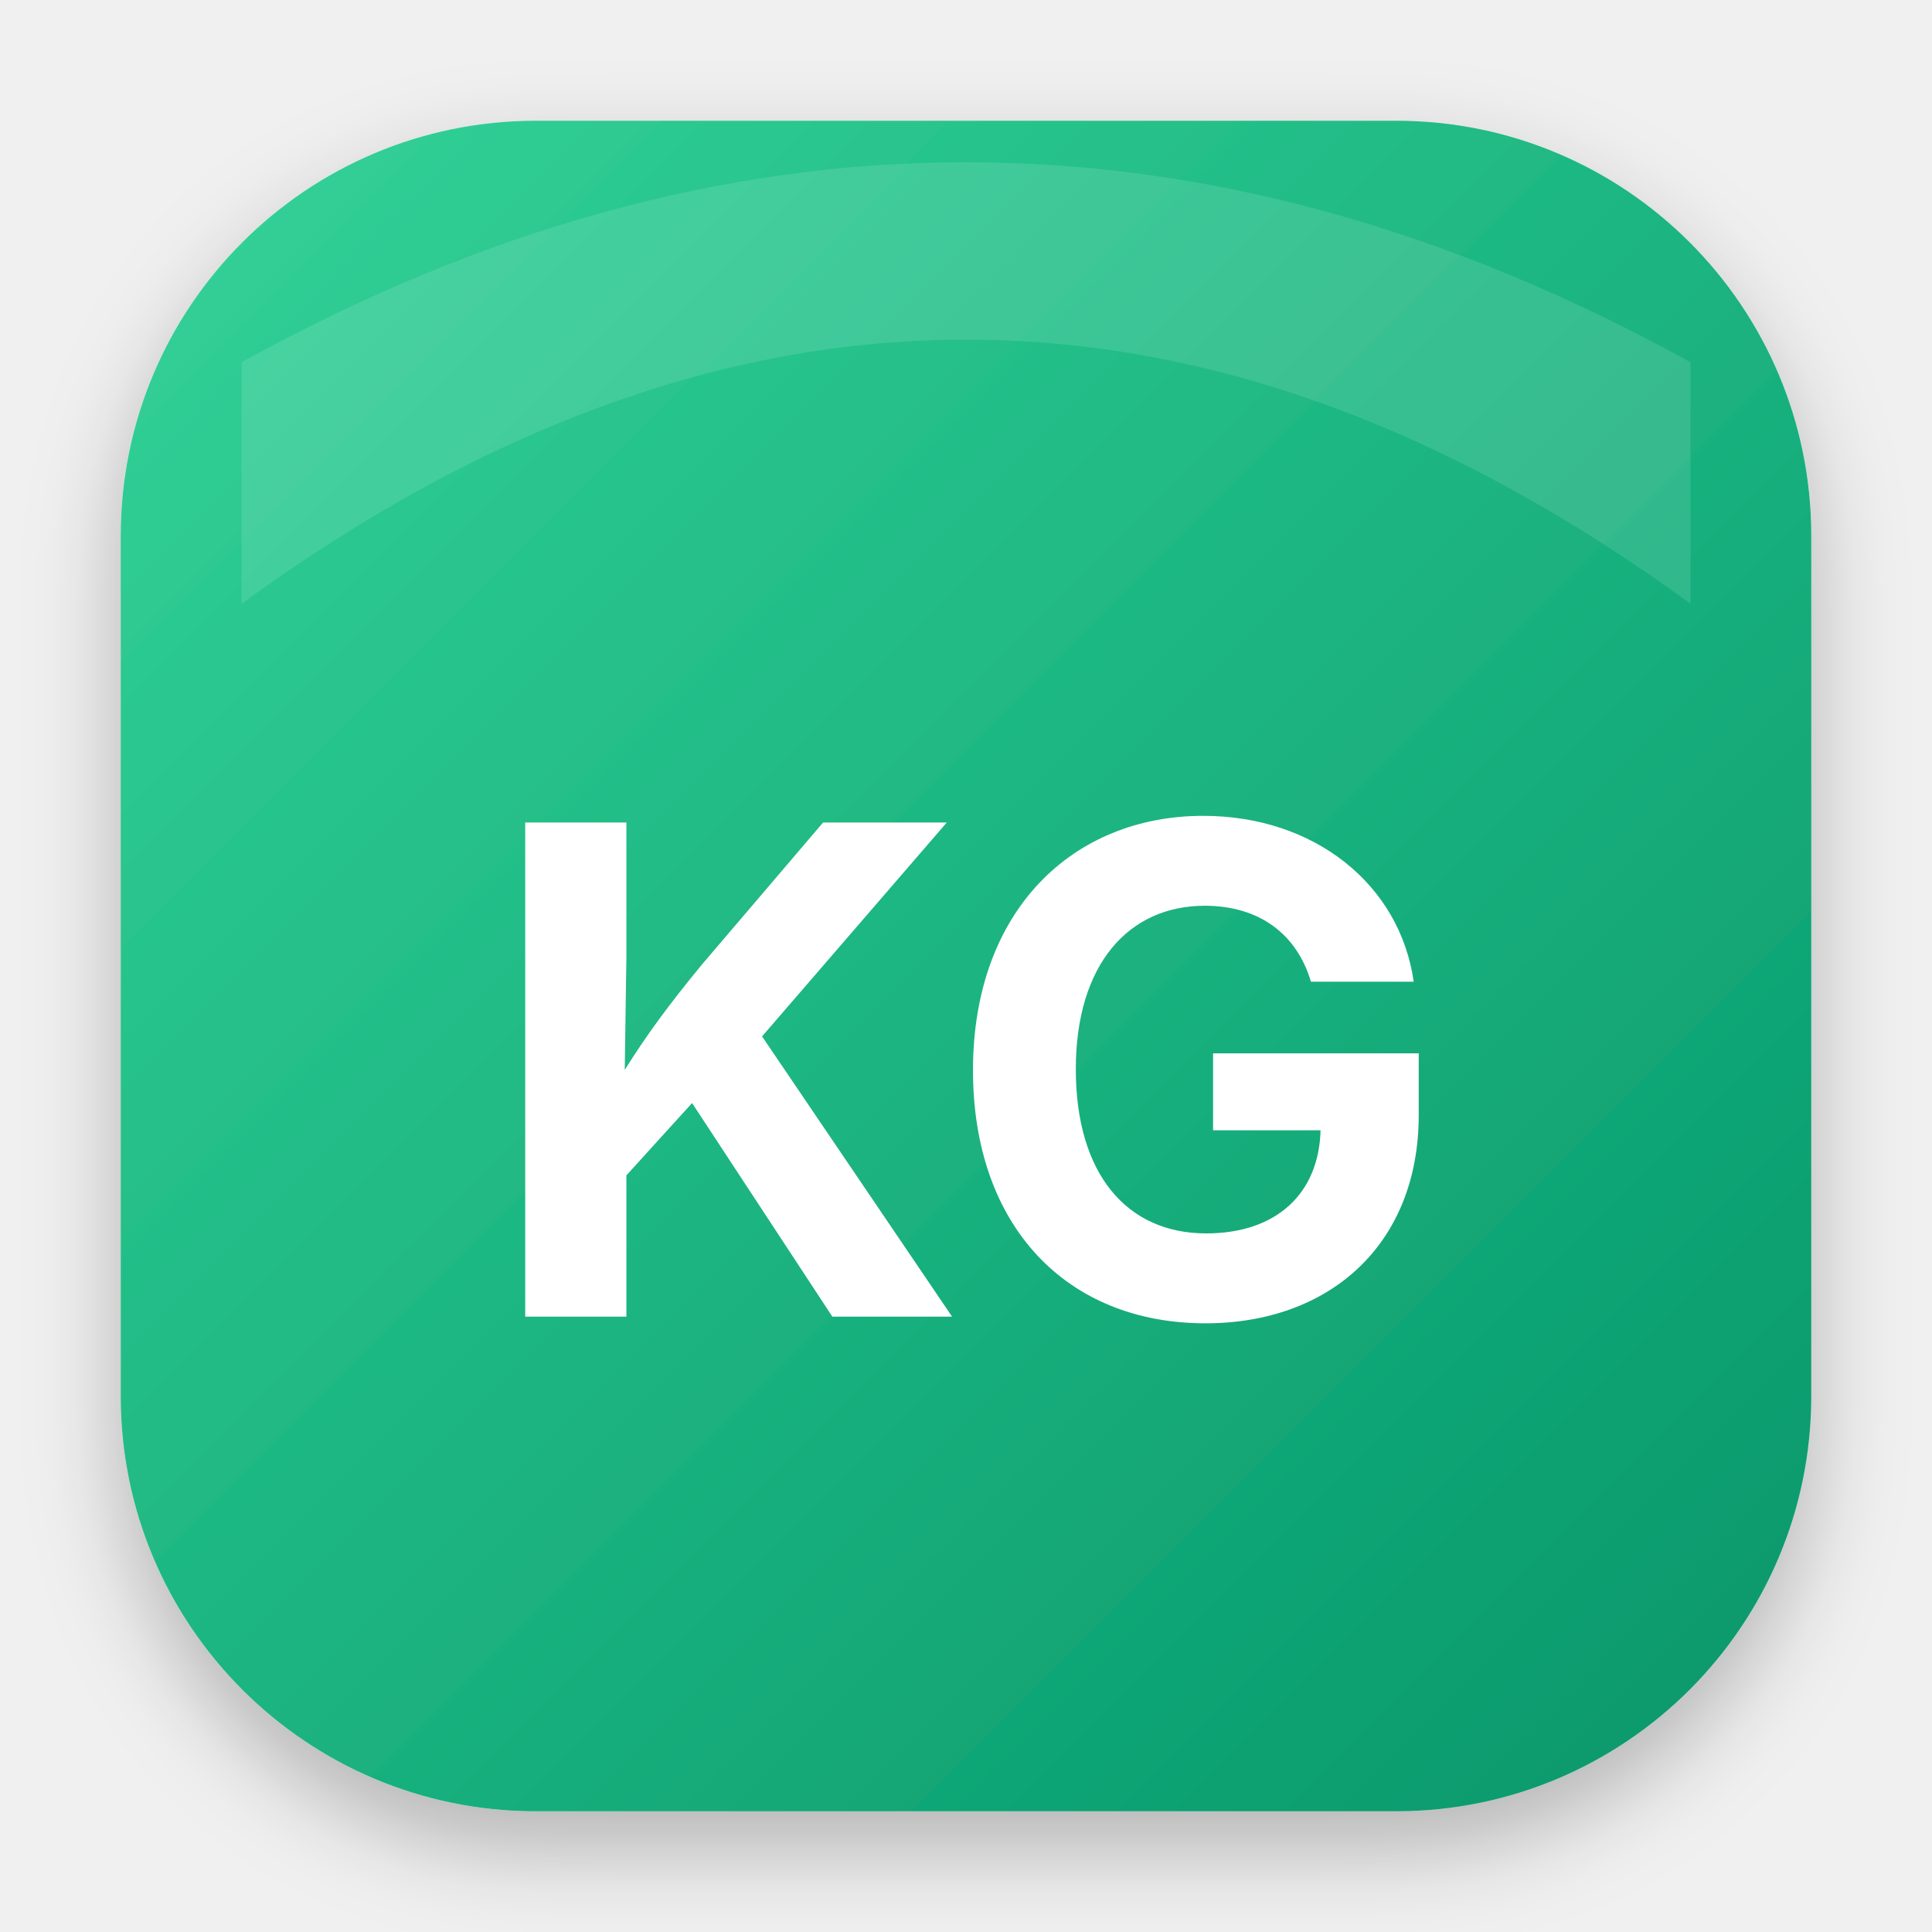
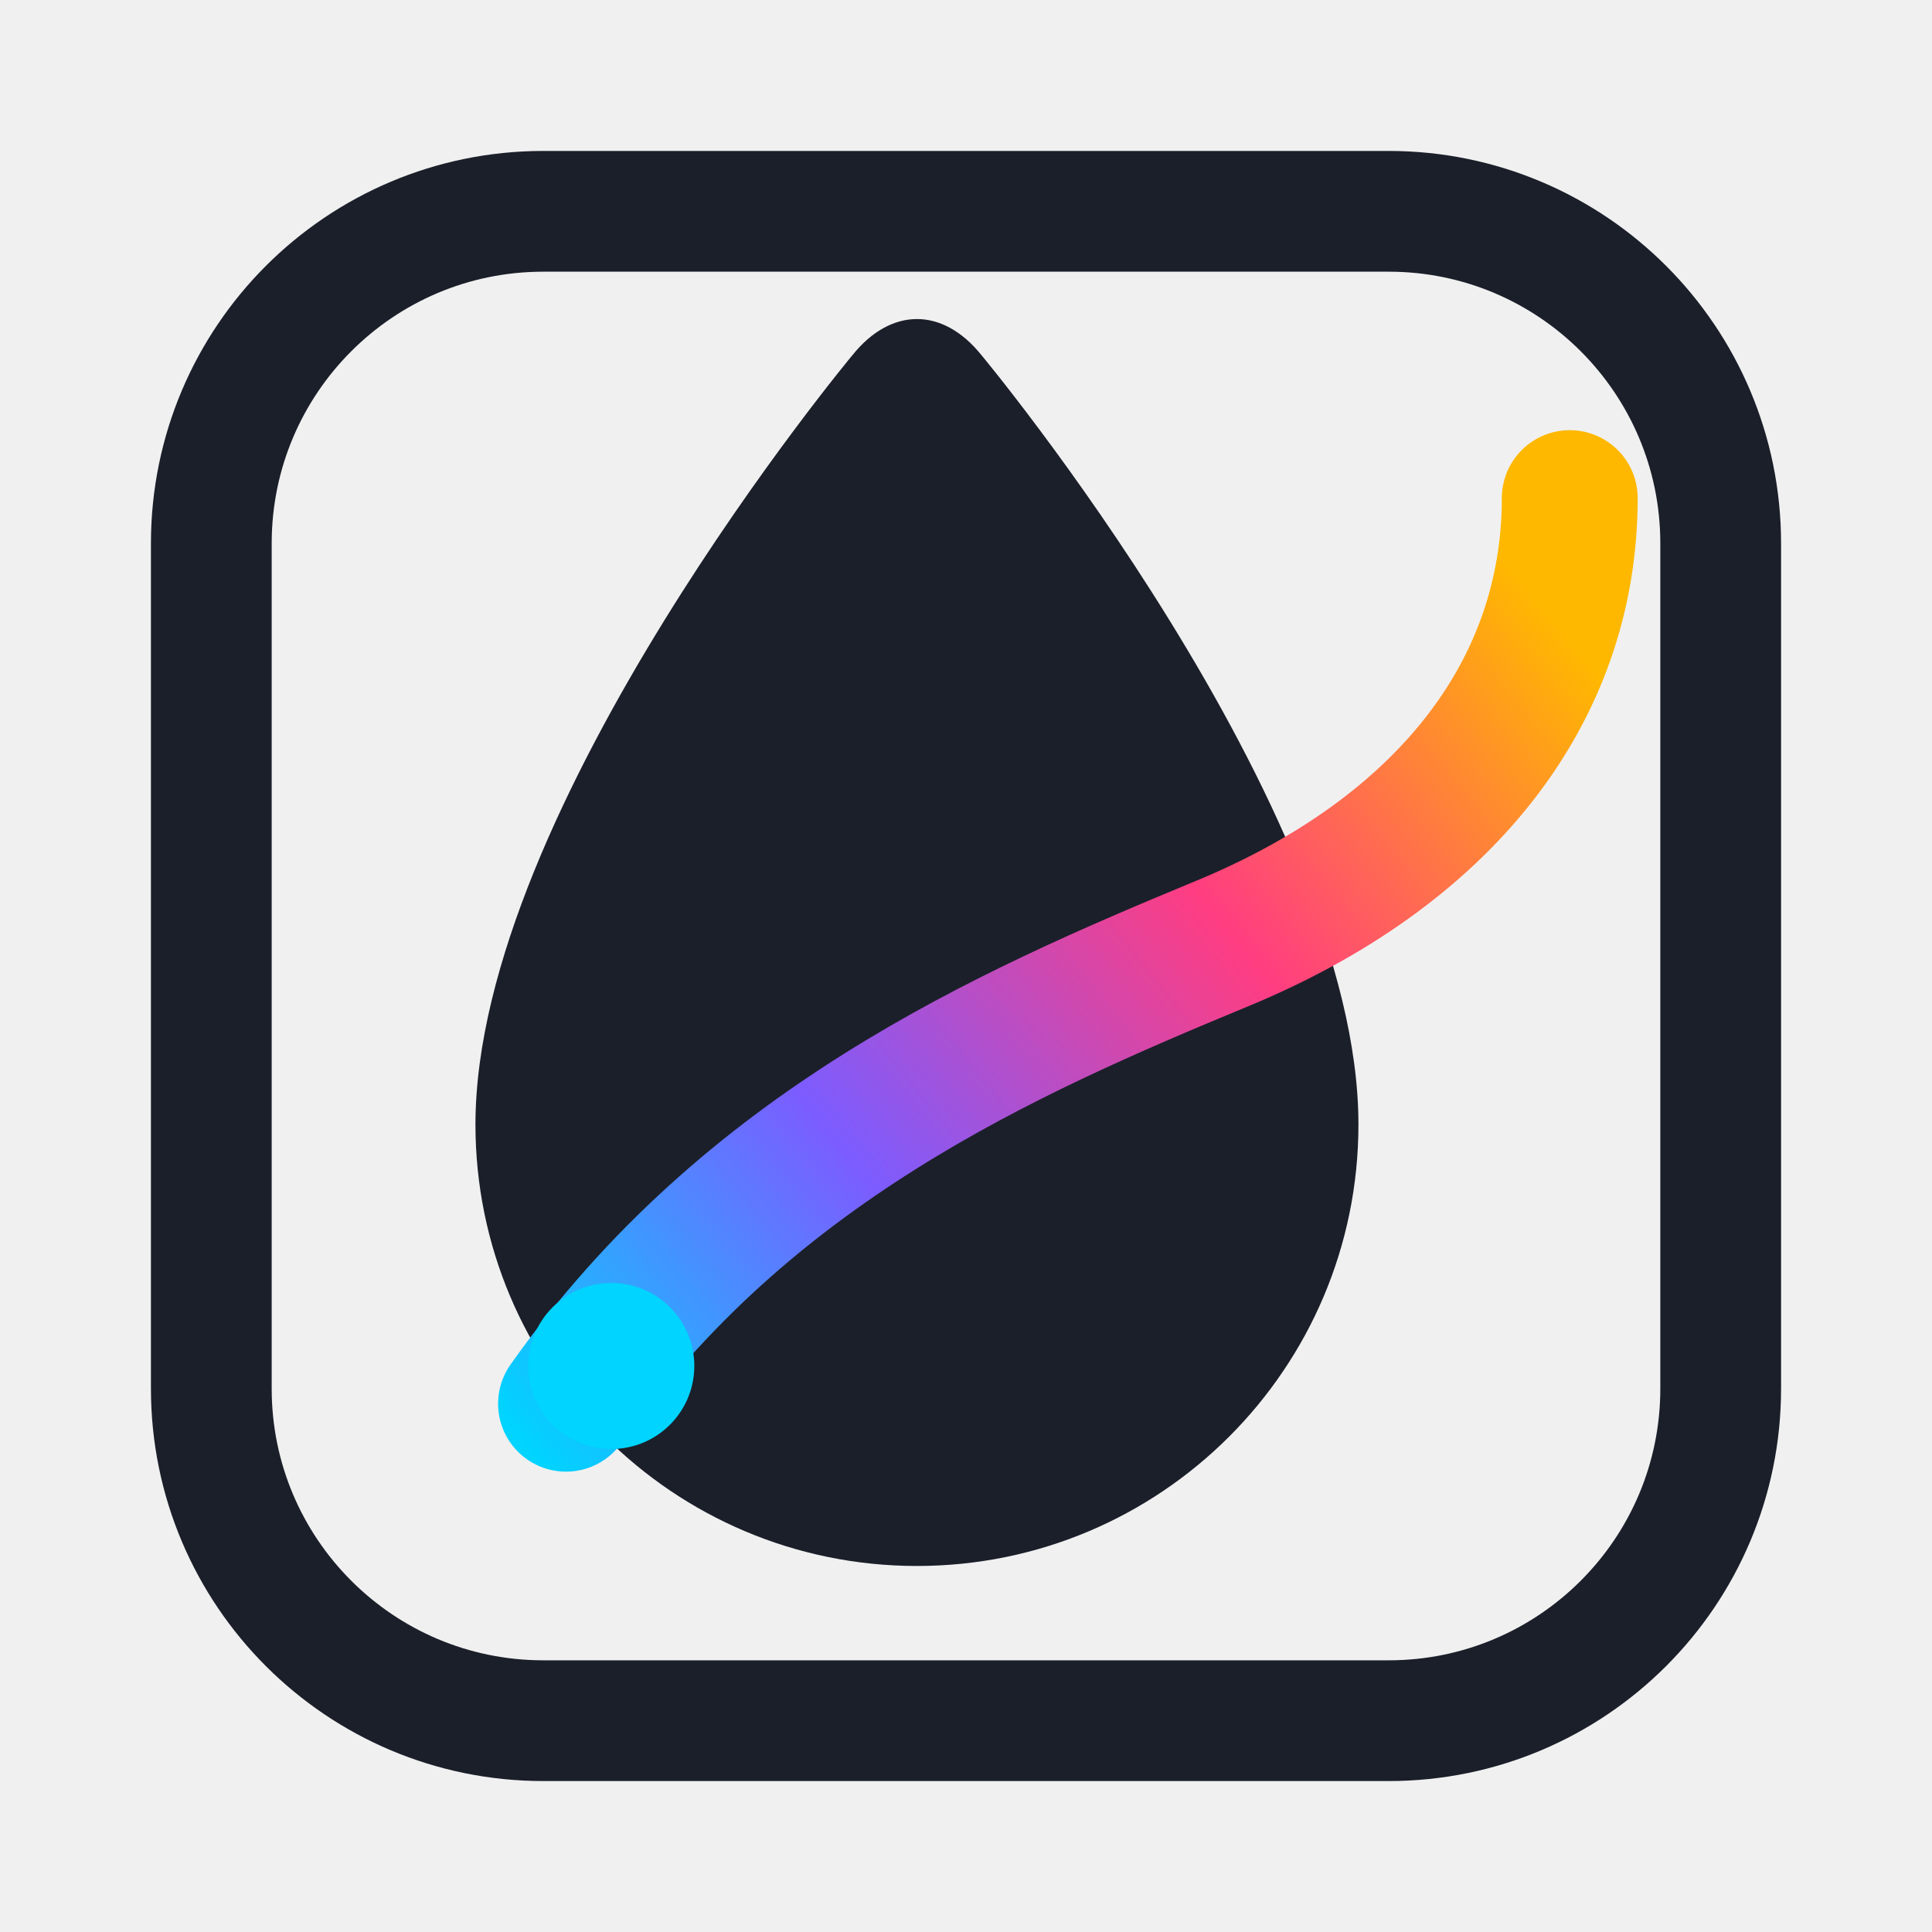
- <svg xmlns="http://www.w3.org/2000/svg" width="512" height="512" viewBox="0 0 512 512">
+ <svg xmlns="http://www.w3.org/2000/svg" width="512" height="512" viewBox="0 0 512 512" fill="none" role="img" aria-label="FreeDesign mark">
+   <rect x="56" y="56" width="400" height="400" rx="88" stroke="#1B1F2A" stroke-width="32" />
+   <path d="M260 94C260 94 360 214 360 298C360 362.617 307.617 415 243 415C178.383 415 126 362.617 126 298C126 214 226 94 226 94C236.2 81.4 249.8 81.4 260 94Z" fill="#1B1F2A" />
  <defs>
-     <linearGradient id="g" x1="0" y1="0" x2="1" y2="1">
-       <stop offset="0%" stop-color="#34d399" />
-       <stop offset="100%" stop-color="#059669" />
+     <linearGradient id="gg" x1="130" y1="372" x2="402" y2="152" gradientUnits="userSpaceOnUse">
+       <stop offset="0" stop-color="#00D4FF" />
+       <stop offset="0.33" stop-color="#7C5CFF" />
+       <stop offset="0.66" stop-color="#FF3D81" />
+       <stop offset="1" stop-color="#FFB800" />
    </linearGradient>
-     <filter id="shadow" x="-20%" y="-20%" width="140%" height="140%">
-       <feDropShadow dx="0" dy="10" stdDeviation="12" flood-color="#000" flood-opacity="0.25" />
-     </filter>
  </defs>
-   <rect x="32" y="32" width="448" height="448" rx="110" fill="url(#g)" filter="url(#shadow)" />
-   <path d="M64 160 Q256 20 448 160 L448 96 Q256 -10 64 96 Z" fill="white" opacity="0.12" />
-   <text x="50%" y="55%" text-anchor="middle" font-family="Inter, Arial, sans-serif" font-size="180" font-weight="700" fill="#ffffff" dominant-baseline="middle">
-     KG
-   </text>
+   <path d="M150 372C198 304 266 274 324 250C382 226 416 184 416 132" stroke="url(#gg)" stroke-width="36" stroke-linecap="round" />
+   <circle cx="162" cy="362" r="22" fill="#00D4FF" />
</svg>
